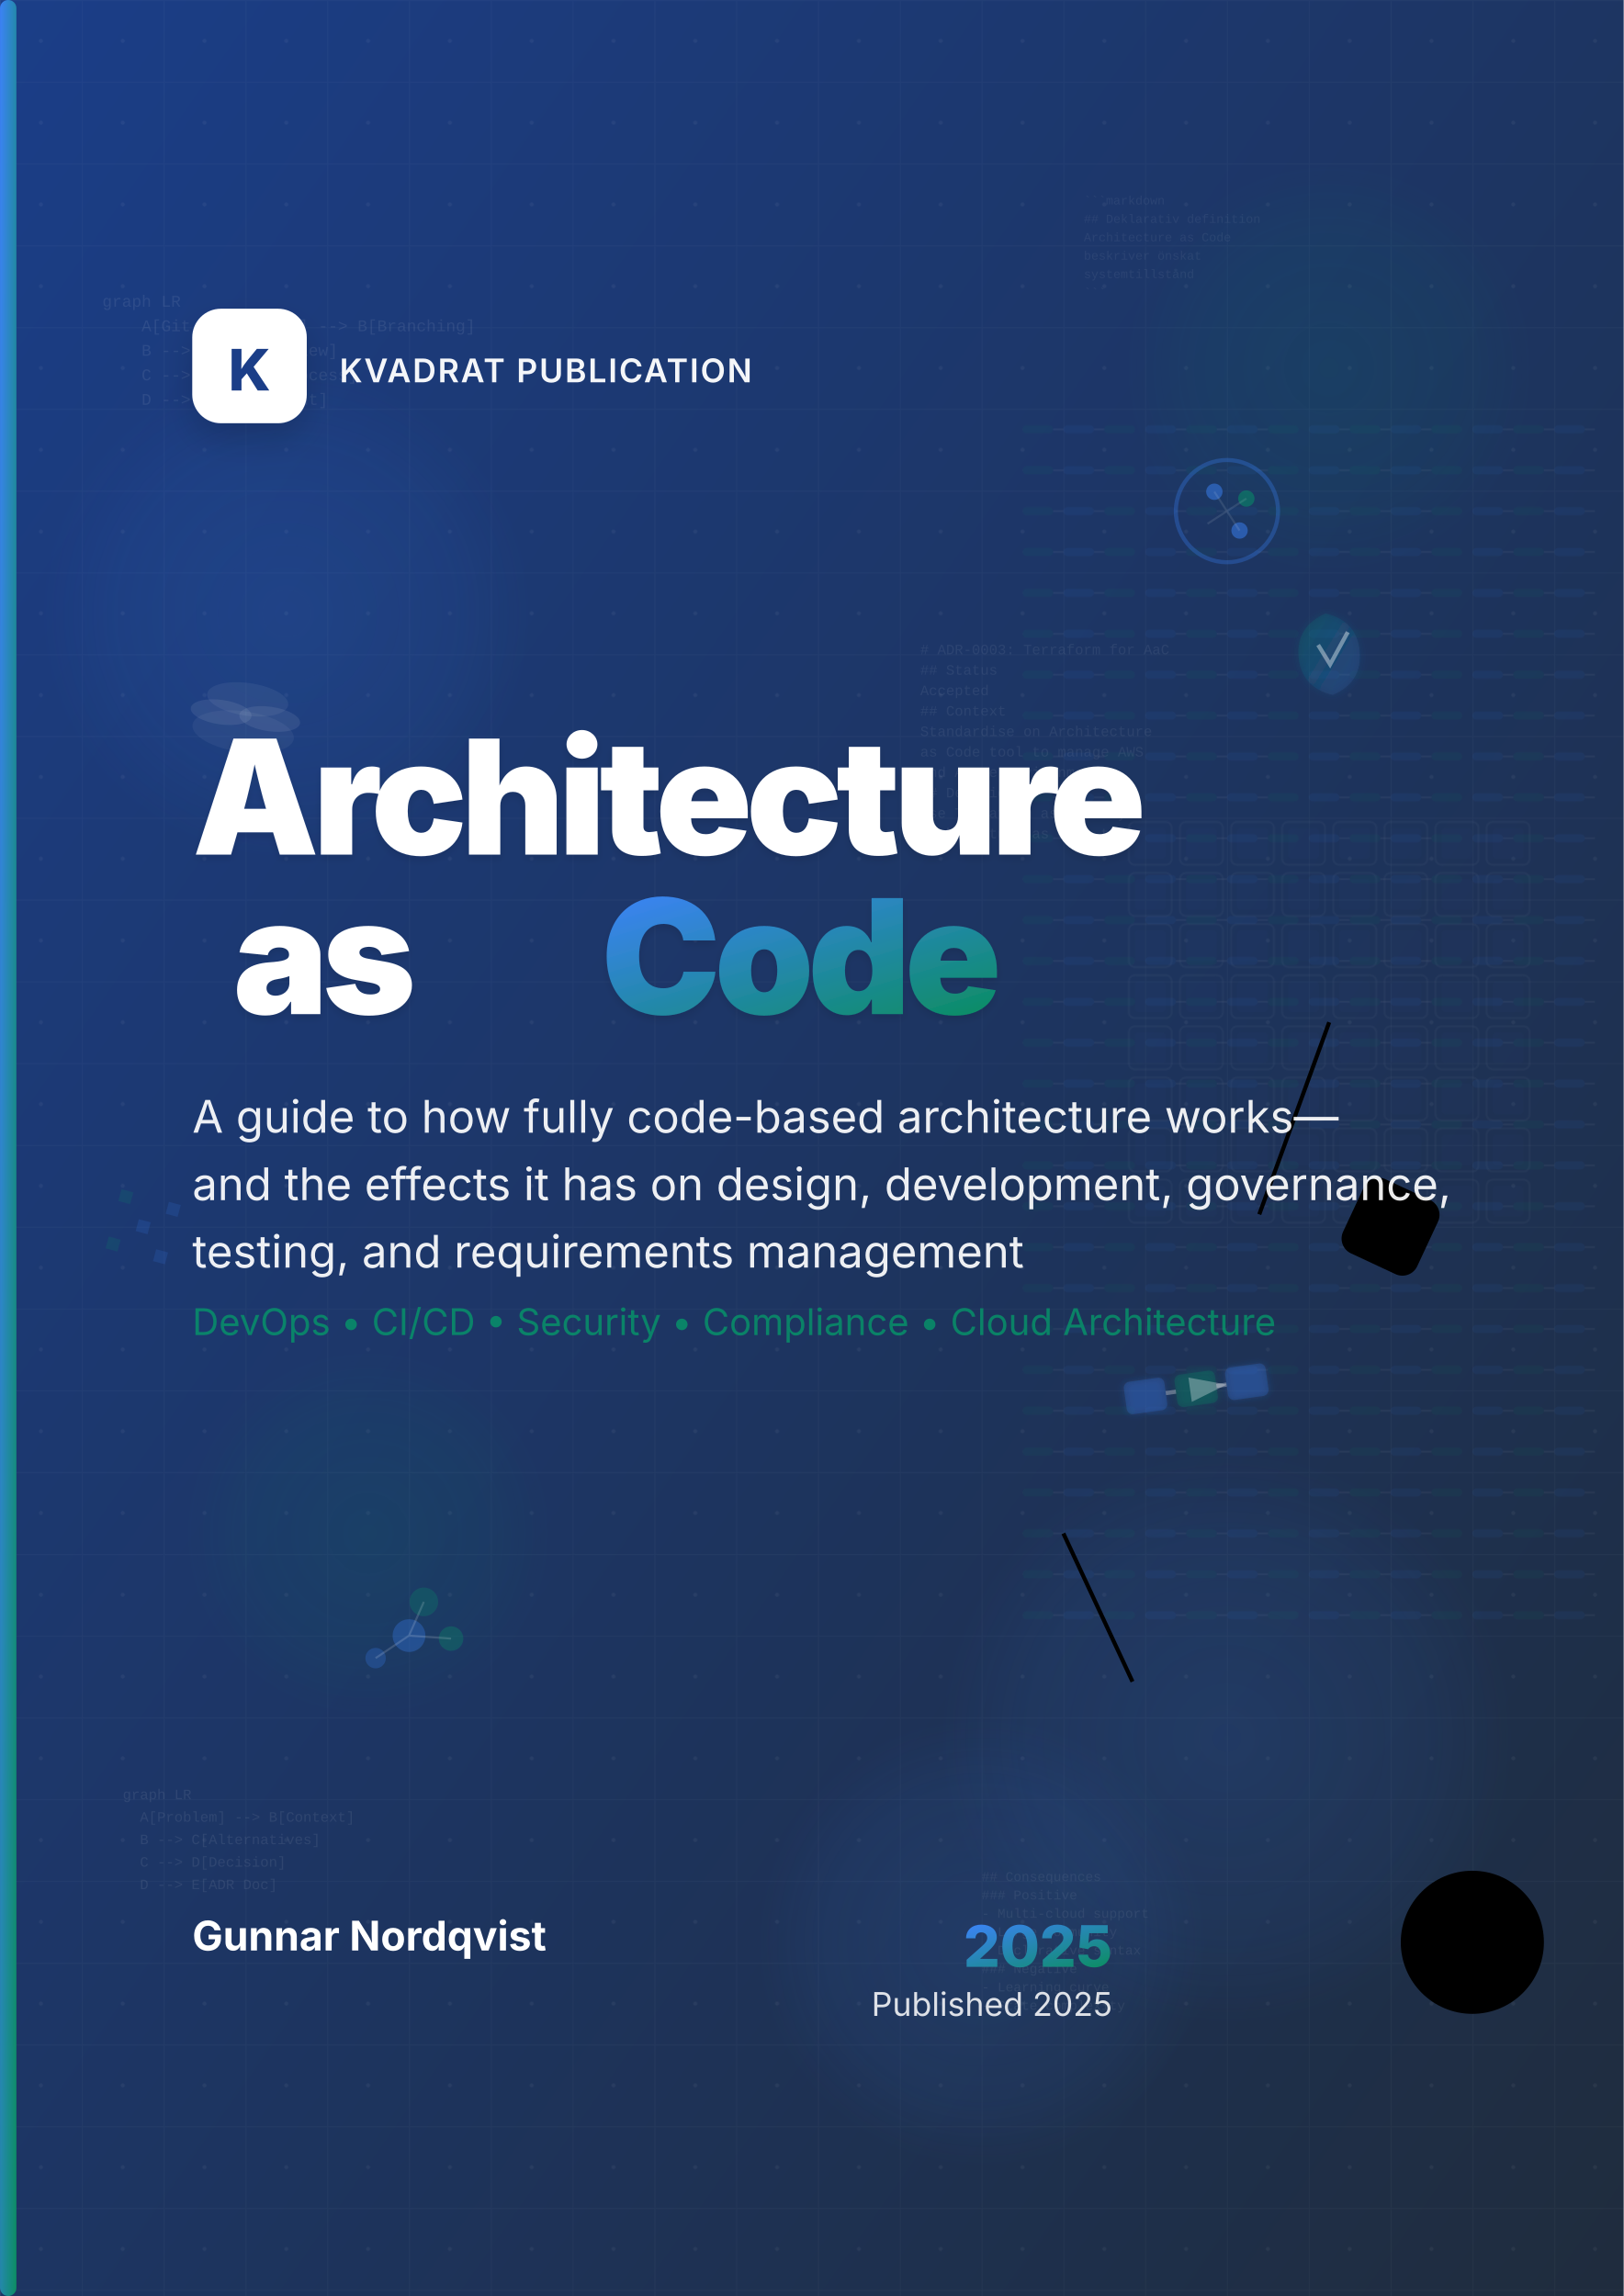
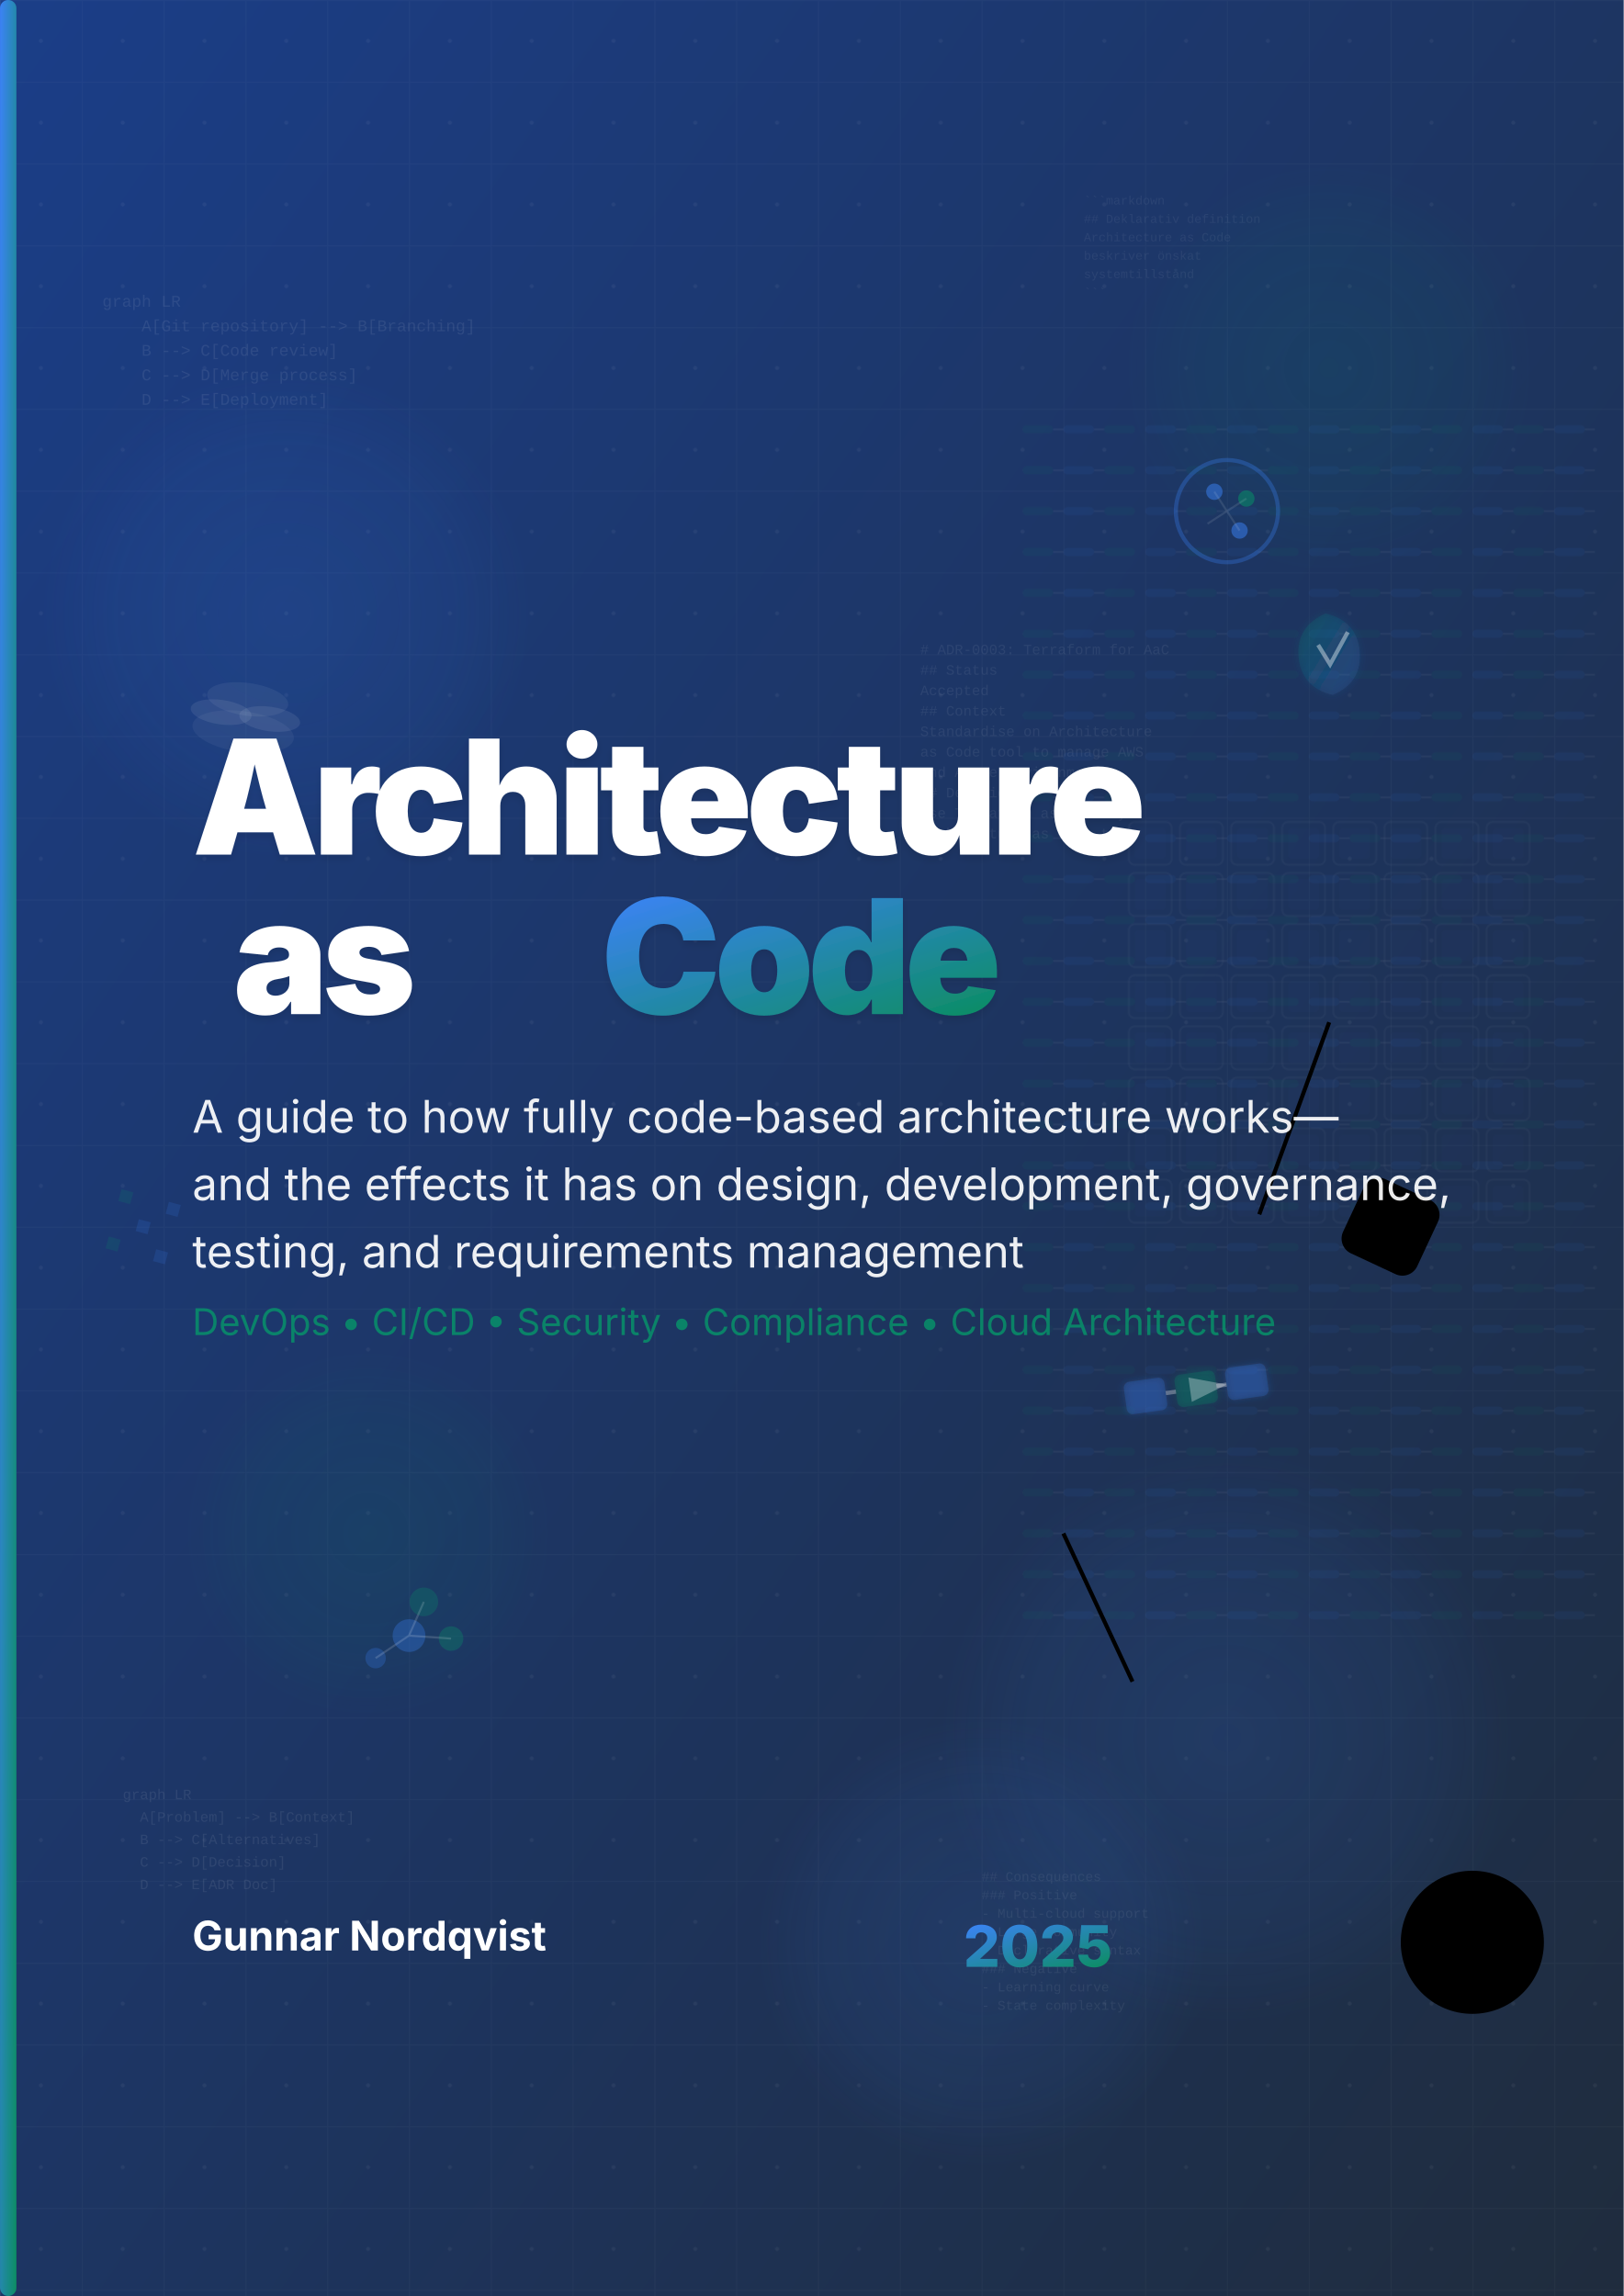
<svg xmlns="http://www.w3.org/2000/svg" width="210mm" height="297mm" viewBox="0 0 794 1123">
  <defs>
    <linearGradient id="primaryGradient" x1="0%" y1="0%" x2="100%" y2="100%">
      <stop offset="0%" style="stop-color:hsl(221, 67%, 32%);stop-opacity:1" />
      <stop offset="100%" style="stop-color:hsl(214, 32%, 18%);stop-opacity:1" />
    </linearGradient>
    <linearGradient id="accentGradient" x1="0%" y1="0%" x2="100%" y2="100%">
      <stop offset="0%" style="stop-color:hsl(217, 91%, 60%);stop-opacity:1" />
      <stop offset="100%" style="stop-color:hsl(160, 84%, 30%);stop-opacity:1" />
    </linearGradient>
    <pattern id="gridPattern" patternUnits="userSpaceOnUse" width="40" height="40">
      <path d="M 40 0 L 0 0 0 40" fill="none" stroke="rgba(255,255,255,0.03)" stroke-width="1" />
      <circle cx="20" cy="20" r="1" fill="rgba(255,255,255,0.05)" />
    </pattern>
    <pattern id="pipelinePattern" patternUnits="userSpaceOnUse" width="80" height="20">
      <rect x="0" y="8" width="15" height="4" rx="2" fill="rgba(59,130,246,0.15)" />
      <rect x="20" y="8" width="15" height="4" rx="2" fill="rgba(5,150,105,0.15)" />
      <rect x="40" y="8" width="15" height="4" rx="2" fill="rgba(59,130,246,0.15)" />
      <rect x="60" y="8" width="15" height="4" rx="2" fill="rgba(5,150,105,0.15)" />
      <path d="M15 10 L20 10" stroke="rgba(255,255,255,0.1)" stroke-width="1" />
      <path d="M35 10 L40 10" stroke="rgba(255,255,255,0.1)" stroke-width="1" />
      <path d="M55 10 L60 10" stroke="rgba(255,255,255,0.1)" stroke-width="1" />
    </pattern>
    <radialGradient id="cloudNode1" cx="50%" cy="50%" r="50%">
      <stop offset="0%" style="stop-color:rgba(59,130,246,0.12);stop-opacity:1" />
      <stop offset="70%" style="stop-color:rgba(59,130,246,0.06);stop-opacity:1" />
      <stop offset="100%" style="stop-color:rgba(59,130,246,0.06);stop-opacity:0" />
    </radialGradient>
    <radialGradient id="cloudNode2" cx="50%" cy="50%" r="50%">
      <stop offset="0%" style="stop-color:rgba(5,150,105,0.10);stop-opacity:1" />
      <stop offset="70%" style="stop-color:rgba(5,150,105,0.05);stop-opacity:1" />
      <stop offset="100%" style="stop-color:rgba(5,150,105,0.05);stop-opacity:0" />
    </radialGradient>
    <linearGradient id="securityGradient" x1="0%" y1="0%" x2="100%" y2="100%">
      <stop offset="0%" style="stop-color:rgba(5,150,105,0.15);stop-opacity:1" />
      <stop offset="100%" style="stop-color:rgba(59,130,246,0.10);stop-opacity:1" />
    </linearGradient>
    <pattern id="containerPattern" patternUnits="userSpaceOnUse" width="25" height="25">
      <rect x="2" y="2" width="21" height="21" rx="3" fill="none" stroke="rgba(255,255,255,0.05)" stroke-width="1" />
      <rect x="5" y="5" width="15" height="15" rx="2" fill="rgba(59,130,246,0.03)" />
    </pattern>
    <filter id="logoShadow" x="-50%" y="-50%" width="200%" height="200%">
      <feDropShadow dx="0" dy="8" stdDeviation="8" flood-color="rgba(0,0,0,0.15)" />
    </filter>
    <filter id="textShadow" x="-50%" y="-50%" width="200%" height="200%">
      <feDropShadow dx="0" dy="2" stdDeviation="2" flood-color="rgba(0,0,0,0.1)" />
    </filter>
    <filter id="infrastructureGlow" x="-50%" y="-50%" width="200%" height="200%">
      <feGaussianBlur stdDeviation="2" result="coloredBlur" />
      <feMerge>
        <feMergeNode in="coloredBlur" />
        <feMergeNode in="SourceGraphic" />
      </feMerge>
    </filter>
    <marker id="arrow" markerWidth="10" markerHeight="10" refX="9" refY="3" orient="auto" markerUnits="strokeWidth">
      <polygon points="0,0 0,6 9,3" fill="rgba(255,255,255,0.3)" />
    </marker>
  </defs>
  <rect width="794" height="1123" fill="url(#primaryGradient)" />
  <rect width="794" height="1123" fill="url(#gridPattern)" />
  <rect x="500" y="200" width="280" height="600" fill="url(#pipelinePattern)" opacity="0.4" />
  <circle cx="140" cy="300" r="120" fill="url(#cloudNode1)" />
  <circle cx="650" cy="180" r="100" fill="url(#cloudNode2)" />
  <circle cx="600" cy="850" r="140" fill="url(#cloudNode1)" />
  <circle cx="180" cy="750" r="90" fill="url(#cloudNode2)" />
  <circle cx="480" cy="950" r="110" fill="url(#cloudNode1)" />
  <rect x="550" y="400" width="200" height="200" fill="url(#containerPattern)" opacity="0.6" />
  <text x="50" y="150" font-family="'JetBrains Mono', 'Courier New', monospace" font-size="8" fill="rgba(255,255,255,0.08)" xml:space="preserve">
    <tspan x="50" dy="0">graph LR</tspan>
    <tspan x="50" dy="12">    A[Git repository] --&gt; B[Branching]</tspan>
    <tspan x="50" dy="12">    B --&gt; C[Code review]</tspan>
    <tspan x="50" dy="12">    C --&gt; D[Merge process]</tspan>
    <tspan x="50" dy="12">    D --&gt; E[Deployment]</tspan>
  </text>
  <text x="450" y="320" font-family="'JetBrains Mono', 'Courier New', monospace" font-size="7" fill="rgba(255,255,255,0.07)" xml:space="preserve">
    <tspan x="450" dy="0"># ADR-0003: Terraform for AaC</tspan>
    <tspan x="450" dy="10" />
    <tspan x="450" dy="10">## Status</tspan>
    <tspan x="450" dy="10">Accepted</tspan>
    <tspan x="450" dy="10" />
    <tspan x="450" dy="10">## Context</tspan>
    <tspan x="450" dy="10">Standardise on Architecture</tspan>
    <tspan x="450" dy="10">as Code tool to manage AWS</tspan>
    <tspan x="450" dy="10">and Azure environments.</tspan>
    <tspan x="450" dy="10" />
    <tspan x="450" dy="10">## Decision</tspan>
    <tspan x="450" dy="10">Use Terraform as primary</tspan>
    <tspan x="450" dy="10">Architecture as Code tool</tspan>
  </text>
  <text x="60" y="880" font-family="'JetBrains Mono', 'Courier New', monospace" font-size="7" fill="rgba(255,255,255,0.08)" xml:space="preserve">
    <tspan x="60" dy="0">graph LR</tspan>
    <tspan x="60" dy="11">  A[Problem] --&gt; B[Context]</tspan>
    <tspan x="60" dy="11">  B --&gt; C[Alternatives]</tspan>
    <tspan x="60" dy="11">  C --&gt; D[Decision]</tspan>
    <tspan x="60" dy="11">  D --&gt; E[ADR Doc]</tspan>
  </text>
  <text x="480" y="920" font-family="'JetBrains Mono', 'Courier New', monospace" font-size="6.5" fill="rgba(255,255,255,0.07)" xml:space="preserve">
    <tspan x="480" dy="0">## Consequences</tspan>
    <tspan x="480" dy="9" />
    <tspan x="480" dy="9">### Positive</tspan>
    <tspan x="480" dy="9">- Multi-cloud support</tspan>
    <tspan x="480" dy="9">- Large community</tspan>
    <tspan x="480" dy="9">- Declarative syntax</tspan>
    <tspan x="480" dy="9" />
    <tspan x="480" dy="9">### Negative</tspan>
    <tspan x="480" dy="9">- Learning curve</tspan>
    <tspan x="480" dy="9">- State complexity</tspan>
  </text>
  <text x="530" y="100" font-family="'JetBrains Mono', 'Courier New', monospace" font-size="6" fill="rgba(255,255,255,0.06)" xml:space="preserve">
    <tspan x="530" dy="0">```markdown</tspan>
    <tspan x="530" dy="9">## Deklarativ definition</tspan>
    <tspan x="530" dy="9" />
    <tspan x="530" dy="9">Architecture as Code</tspan>
    <tspan x="530" dy="9">beskriver önskat</tspan>
    <tspan x="530" dy="9">systemtillstånd</tspan>
    <tspan x="530" dy="9">```</tspan>
  </text>
  <g transform="translate(600, 250) rotate(12)">
    <circle cx="0" cy="0" r="25" fill="none" stroke="rgba(59,130,246,0.3)" stroke-width="2" />
    <circle cx="-8" cy="-8" r="4" fill="rgba(59,130,246,0.5)" />
    <circle cx="8" cy="8" r="4" fill="rgba(59,130,246,0.5)" />
    <circle cx="8" cy="-8" r="4" fill="rgba(5,150,105,0.5)" />
    <path d="M-8 -8 L8 8 M8 -8 L-8 8" stroke="rgba(255,255,255,0.1)" stroke-width="1" />
  </g>
  <g transform="translate(650, 320) rotate(-5)">
    <path d="M0 -20 Q-15 -15 -15 0 Q-15 15 0 20 Q15 15 15 0 Q15 -15 0 -20 Z" fill="url(#securityGradient)" filter="url(#infrastructureGlow)" />
    <path d="M-5 -5 L0 5 L10 -10" stroke="rgba(255,255,255,0.4)" stroke-width="2" fill="none" />
  </g>
  <g transform="translate(120, 350) rotate(8)">
    <ellipse cx="0" cy="-8" rx="20" ry="8" fill="rgba(255,255,255,0.06)" />
    <ellipse cx="-12" cy="0" rx="15" ry="6" fill="rgba(255,255,255,0.08)" />
    <ellipse cx="12" cy="0" rx="15" ry="6" fill="rgba(255,255,255,0.08)" />
    <ellipse cx="0" cy="8" rx="25" ry="10" fill="rgba(255,255,255,0.05)" />
  </g>
  <g transform="translate(580, 680) rotate(-8)">
    <rect x="-30" y="-8" width="20" height="16" rx="3" fill="rgba(59,130,246,0.2)" filter="url(#infrastructureGlow)" />
    <rect x="-5" y="-8" width="20" height="16" rx="3" fill="rgba(5,150,105,0.2)" filter="url(#infrastructureGlow)" />
    <rect x="20" y="-8" width="20" height="16" rx="3" fill="rgba(59,130,246,0.2)" filter="url(#infrastructureGlow)" />
    <path d="M-10 0 L-5 0 M15 0 L20 0" stroke="rgba(255,255,255,0.3)" stroke-width="2" marker-end="url(#arrow)" />
  </g>
  <g transform="translate(70, 600) rotate(15)">
    <rect x="-3" y="-3" width="6" height="6" fill="rgba(59,130,246,0.15)" />
    <rect x="-15" y="-15" width="6" height="6" fill="rgba(5,150,105,0.15)" />
    <rect x="9" y="-15" width="6" height="6" fill="rgba(59,130,246,0.15)" />
    <rect x="-15" y="9" width="6" height="6" fill="rgba(5,150,105,0.15)" />
    <rect x="9" y="9" width="6" height="6" fill="rgba(59,130,246,0.15)" />
  </g>
  <g transform="translate(200, 800) rotate(-10)">
    <circle cx="0" cy="0" r="8" fill="rgba(59,130,246,0.3)" />
    <circle cx="20" cy="5" r="6" fill="rgba(5,150,105,0.3)" />
    <circle cx="-18" cy="8" r="5" fill="rgba(59,130,246,0.25)" />
    <circle cx="10" cy="-15" r="7" fill="rgba(5,150,105,0.25)" />
    <path d="M0 0 L20 5 M0 0 L-18 8 M0 0 L10 -15" stroke="rgba(255,255,255,0.15)" stroke-width="1" />
  </g>
  <g transform="translate(650, 500) rotate(20)">
    <rect x="-1" y="0" width="2" height="100" fill="linear-gradient(to bottom, rgba(59,130,246,0.2), transparent)" />
  </g>
  <g transform="translate(520, 750) rotate(-25)">
    <rect x="-1" y="0" width="2" height="80" fill="linear-gradient(to bottom, rgba(5,150,105,0.15), transparent)" />
  </g>
  <rect x="0" y="0" width="8" height="1123" fill="url(#accentGradient)" rx="4" />
  <circle cx="720" cy="950" r="35" fill="radial-gradient(circle, rgba(5,150,105,0.1) 0%, transparent 70%)" />
  <g transform="translate(680, 600) rotate(25)">
    <rect x="-20" y="-20" width="40" height="40" rx="8" fill="linear-gradient(45deg, transparent 40%, rgba(255,255,255,0.03) 41%, rgba(255,255,255,0.03) 59%, transparent 60%)" />
  </g>
  <g transform="translate(94, 151)">
    <g>
-       <rect x="0" y="0" width="56" height="56" rx="14" fill="white" filter="url(#logoShadow)" />
-       <text x="28" y="40" font-family="Inter, sans-serif" font-size="28" font-weight="800" text-anchor="middle" fill="hsl(221, 67%, 32%)">K</text>
-       <text x="72" y="36" font-family="Inter, sans-serif" font-size="16" font-weight="600" fill="white" opacity="0.95" letter-spacing="0.8px">KVADRAT PUBLICATION</text>
    </g>
    <g transform="translate(0, 189)">
      <text x="0" y="78" font-family="Inter, sans-serif" font-size="78" font-weight="900" fill="white" letter-spacing="-3px" filter="url(#textShadow)">Architecture</text>
      <text x="20" y="156" font-family="Inter, sans-serif" font-size="78" font-weight="900" fill="white" letter-spacing="-3px" filter="url(#textShadow)">as </text>
      <text x="200" y="156" font-family="Inter, sans-serif" font-size="78" font-weight="900" fill="url(#accentGradient)" letter-spacing="-3px" filter="url(#textShadow)">Code</text>
    </g>
    <g transform="translate(0, 377)">
      <text font-family="Inter, sans-serif" font-size="22" font-weight="400" fill="rgba(255,255,255,0.92)" line-height="1.5">
        <tspan x="0" y="26">A guide to how fully code-based architecture works—</tspan>
        <tspan x="0" y="59">and the effects it has on design, development, governance,</tspan>
        <tspan x="0" y="92">testing, and requirements management</tspan>
        <tspan x="0" y="125" font-size="18" fill="rgba(5,150,105,0.8)">DevOps • CI/CD • Security • Compliance • Cloud Architecture</tspan>
      </text>
    </g>
    <g transform="translate(0, 783)">
      <text x="0" y="20" font-family="Inter, sans-serif" font-size="20" font-weight="700" fill="white">Gunnar Nordqvist</text>
      <g transform="translate(450, 0)">
        <text x="0" y="28" font-family="Inter, sans-serif" font-size="28" font-weight="800" fill="url(#accentGradient)" text-anchor="end">2025</text>
-         <text x="0" y="52" font-family="Inter, sans-serif" font-size="16" fill="rgba(255,255,255,0.85)" text-anchor="end">Published 2025</text>
      </g>
    </g>
  </g>
</svg>
